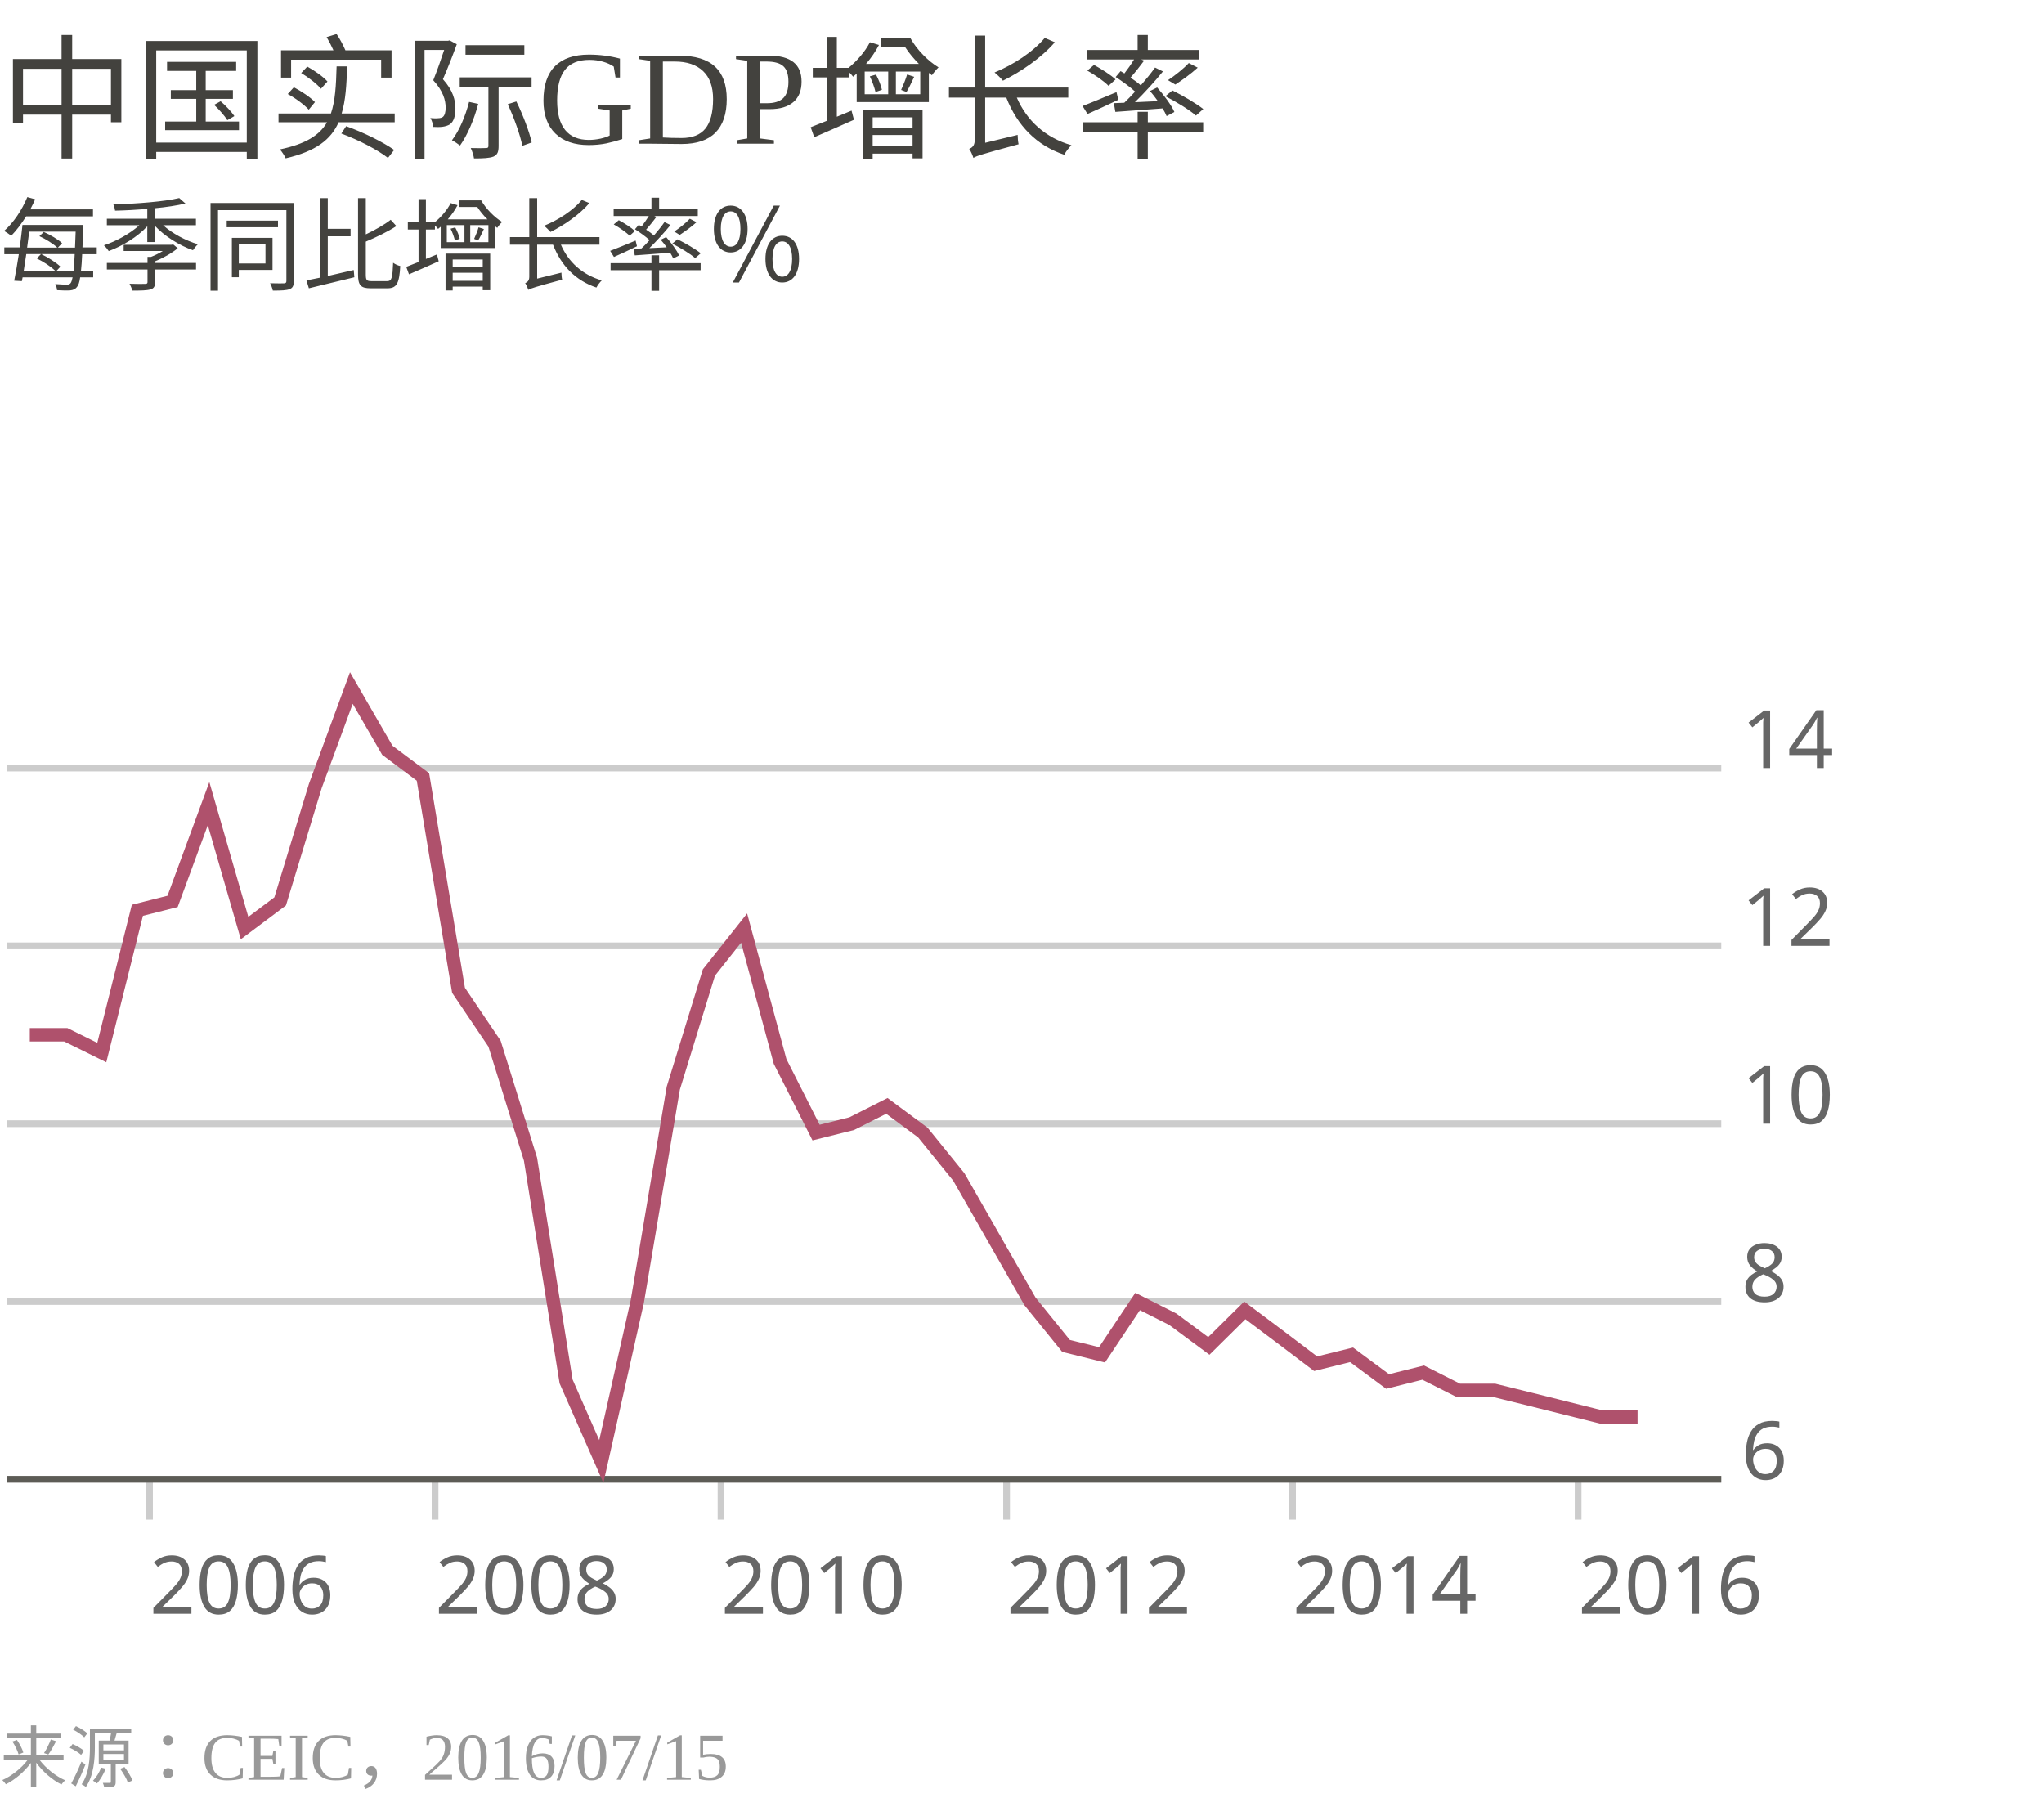
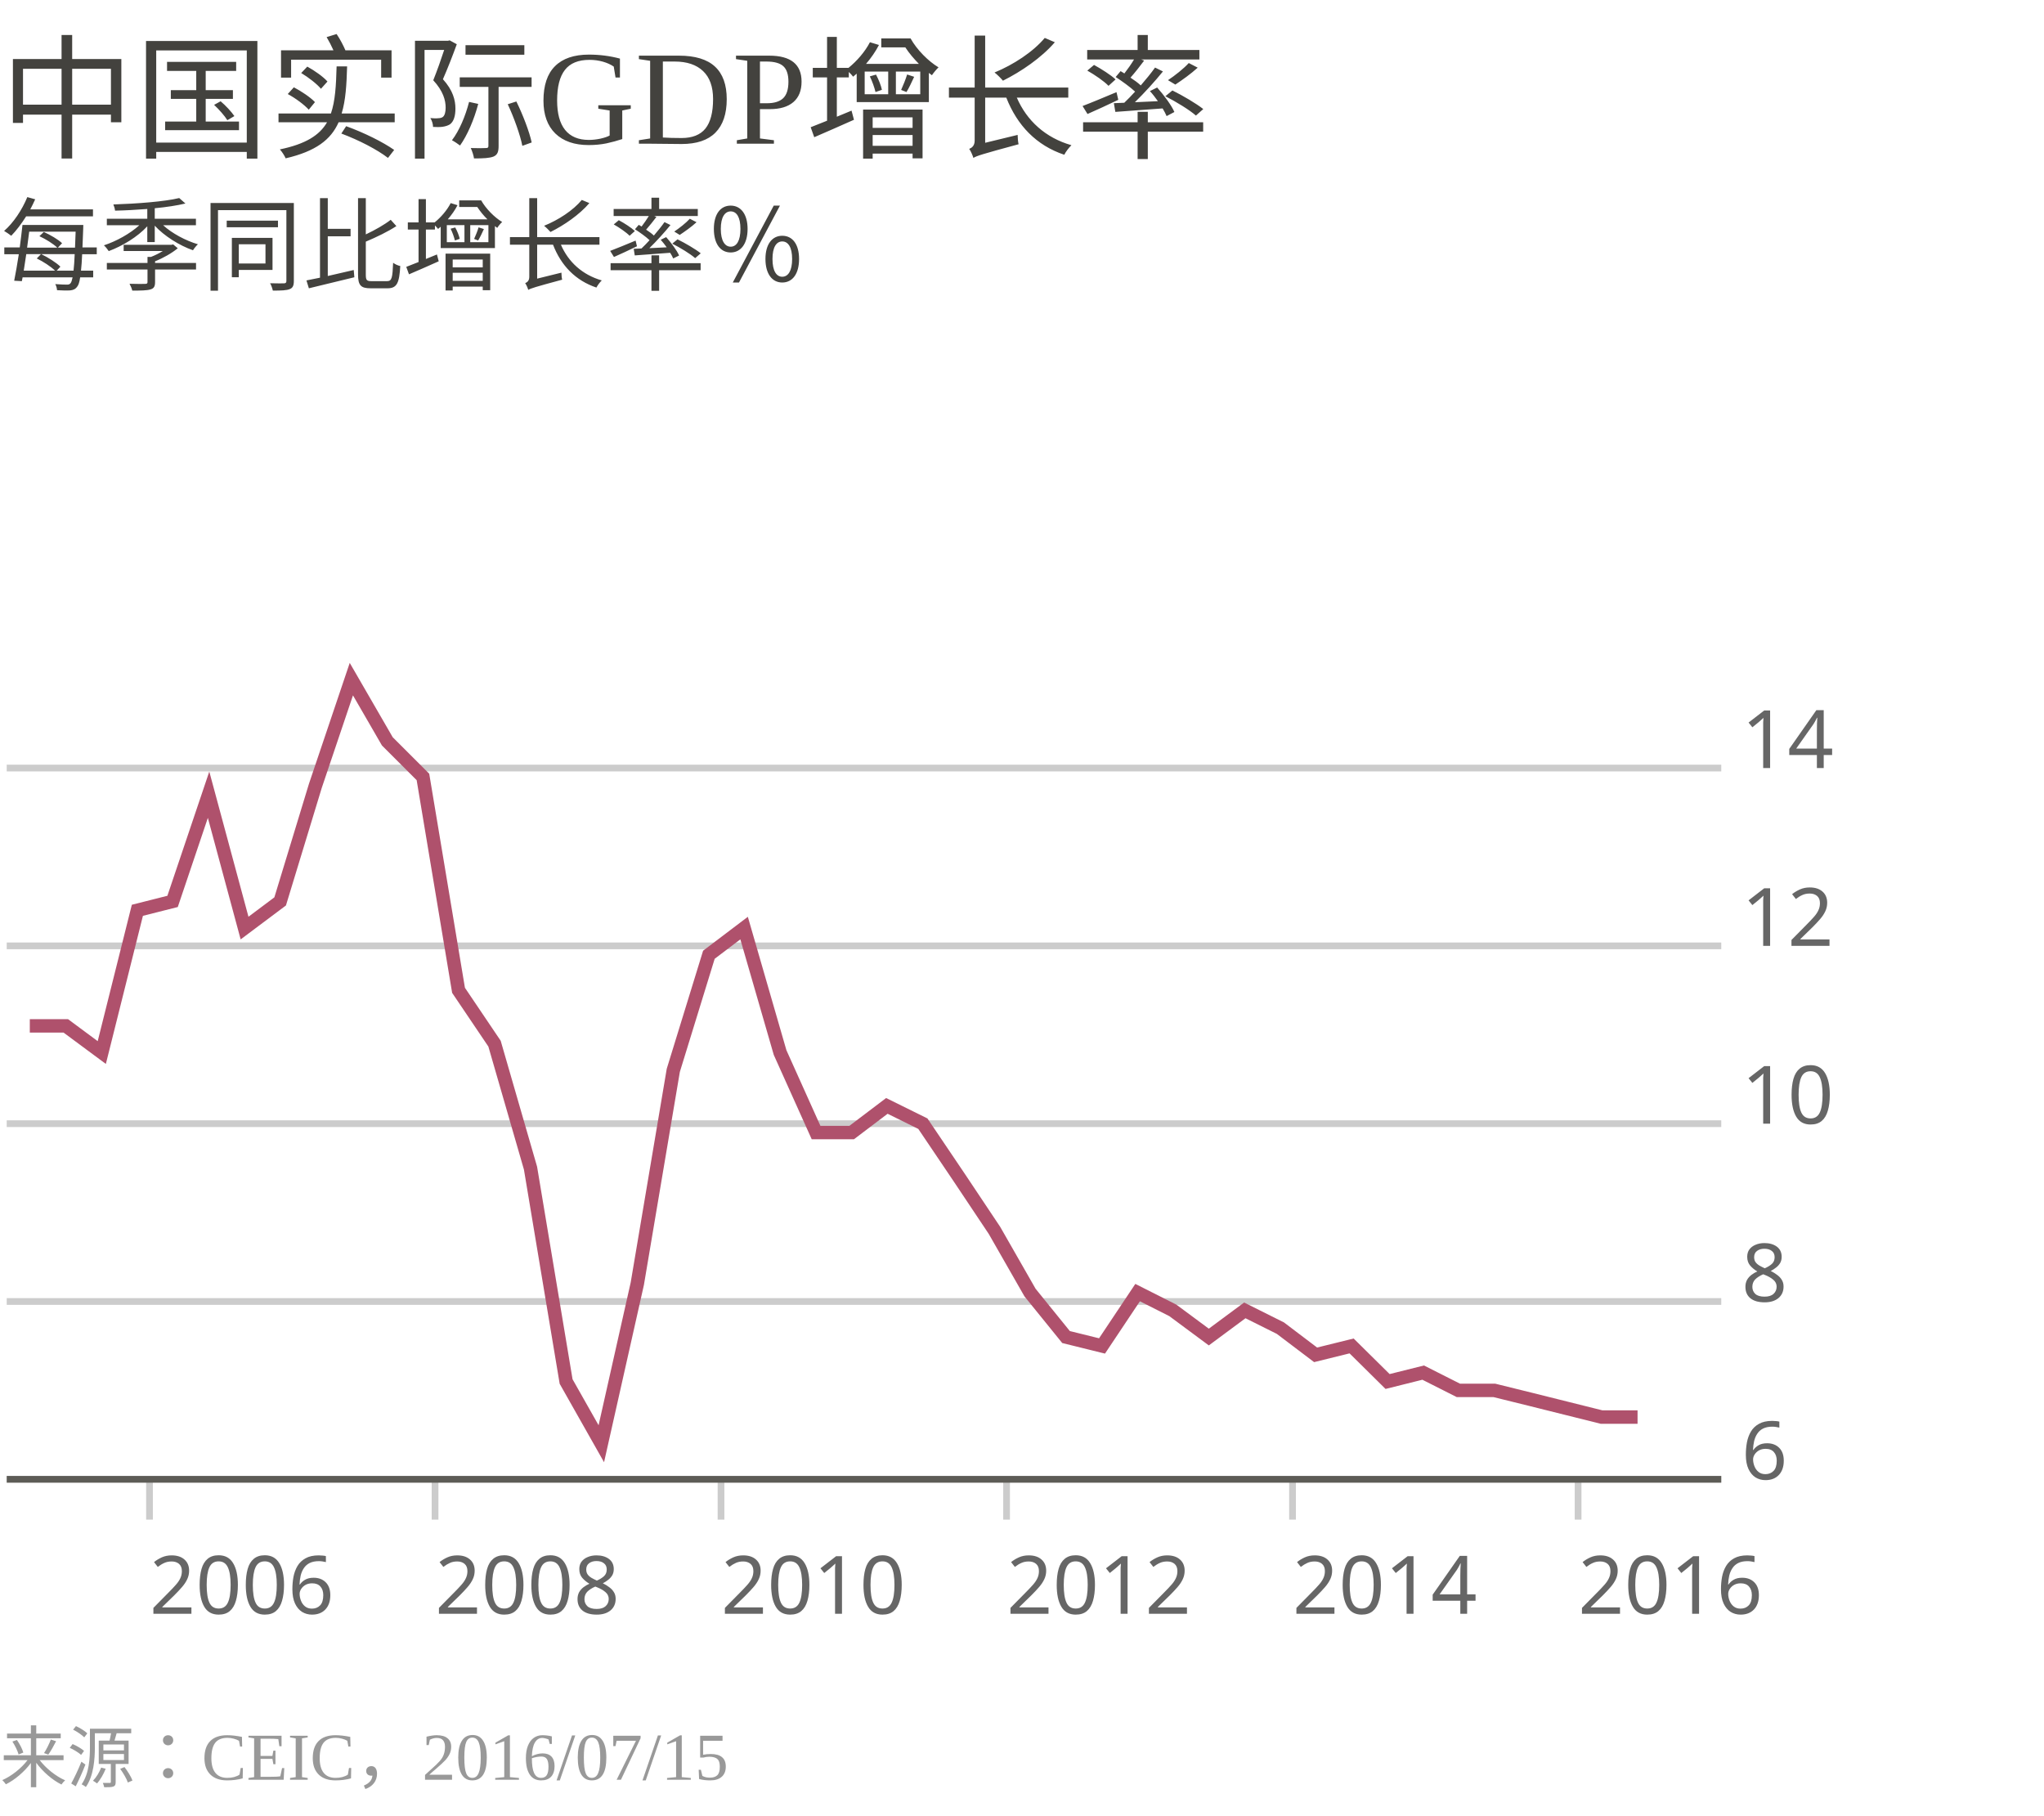
<svg xmlns="http://www.w3.org/2000/svg" viewBox="0 0 304 270">
  <text class="chart-title" fill="#43423e" font-size="20" y="22">中国实际GDP增长率</text>
  <text class="chart-subtitle" fill="#43423e" font-size="15" y="42">每季同比增长率％</text>
  <text class="chart-source" font-size="10" fill-opacity="0.4" y="265">来源：CEIC，2016/07/15</text>
  <g transform="translate(1,100)">
    <g transform="translate(0,120)" class="x axis">
      <g class="tick" style="" transform="translate(21.23546,0)">
        <line y2="6" x2="0" fill="none" stroke="#000" stroke-opacity="0.2" />
        <text dy="0" style="" y="20" x="0" font-family="MetricWeb,sans-serif" fill-opacity="0.6" font-size="12" text-anchor="start">2006</text>
      </g>
      <g class="tick" style="" transform="translate(63.70637,0)">
        <line y2="6" x2="0" fill="none" stroke="#000" stroke-opacity="0.2" />
        <text dy="0" style="" y="20" x="0" font-family="MetricWeb,sans-serif" fill-opacity="0.6" font-size="12" text-anchor="start">2008</text>
      </g>
      <g class="tick" style="" transform="translate(106.2355,0)">
        <line y2="6" x2="0" fill="none" stroke="#000" stroke-opacity="0.2" />
        <text dy="0" style="" y="20" x="0" font-family="MetricWeb,sans-serif" fill-opacity="0.6" font-size="12" text-anchor="start">2010</text>
      </g>
      <g class="tick" style="" transform="translate(148.7064,0)">
        <line y2="6" x2="0" fill="none" stroke="#000" stroke-opacity="0.2" />
        <text dy="0" style="" y="20" x="0" font-family="MetricWeb,sans-serif" fill-opacity="0.6" font-size="12" text-anchor="start">2012</text>
      </g>
      <g class="tick" style="" transform="translate(191.2355,0)">
        <line y2="6" x2="0" fill="none" stroke="#000" stroke-opacity="0.2" />
        <text dy="0" style="" y="20" x="0" font-family="MetricWeb,sans-serif" fill-opacity="0.6" font-size="12" text-anchor="start">2014</text>
      </g>
      <g class="tick" style="" transform="translate(233.7064,0)">
        <line y2="6" x2="0" fill="none" stroke="#000" stroke-opacity="0.2" />
        <text dy="0" style="" y="20" x="0" font-family="MetricWeb,sans-serif" fill-opacity="0.6" font-size="12" text-anchor="start">2016</text>
      </g>
      <path class="domain" d="M0,0V0H255V0" fill="none" stroke="#74736c" />
    </g>
    <g transform="translate(255,0)" class="y axis">
      <g class="tick" style="" transform="translate(0,120)">
        <line x2="-255" y2="0" fill="none" stroke="#000" stroke-opacity="0.2" />
        <text dy="0" style="text-anchor: start;" x="3" y="0" font-family="MetricWeb,sans-serif" fill-opacity="0.6" font-size="12">6</text>
      </g>
      <g class="tick" style="" transform="translate(0,93.55556)">
        <line x2="-255" y2="0" fill="none" stroke="#000" stroke-opacity="0.2" />
        <text dy="0" style="text-anchor: start;" x="3" y="0" font-family="MetricWeb,sans-serif" fill-opacity="0.6" font-size="12">8</text>
      </g>
      <g class="tick" style="" transform="translate(0,67.11111)">
        <line x2="-255" y2="0" fill="none" stroke="#000" stroke-opacity="0.2" />
        <text dy="0" style="text-anchor: start;" x="3" y="0" font-family="MetricWeb,sans-serif" fill-opacity="0.6" font-size="12">10</text>
      </g>
      <g class="tick" style="" transform="translate(0,40.66667)">
        <line x2="-255" y2="0" fill="none" stroke="#000" stroke-opacity="0.2" />
        <text dy="0" style="text-anchor: start;" x="3" y="0" font-family="MetricWeb,sans-serif" fill-opacity="0.6" font-size="12">12</text>
      </g>
      <g class="tick" style="" transform="translate(0,14.22222)">
        <line x2="-255" y2="0" fill="none" stroke="#000" stroke-opacity="0.2" />
        <text dy="0" style="text-anchor: start;" x="3" y="0" font-family="MetricWeb,sans-serif" fill-opacity="0.6" font-size="12">14</text>
      </g>
      <path class="domain" d="M-255,1H0V120H-255" fill="none" stroke="#000" stroke-opacity="0" />
    </g>
    <g>
-       <path d="M3.433,53.889L8.785,53.889L14.138,56.533L19.432,35.378L24.668,34.056L30.021,19.511L35.373,38.022L40.667,34.056L45.903,16.867L51.256,2.322L56.608,11.578L61.903,15.544L67.197,47.278L72.55,55.211L77.902,72.4L83.196,105.456L88.433,117.356L93.785,93.556L99.138,61.822L104.432,44.633L109.668,38.022L115.021,57.856L120.373,68.433L125.667,67.111L130.903,64.467L136.256,68.433L141.608,75.044L146.903,84.3L152.197,93.556L157.55,100.167L162.902,101.489L168.196,93.556L173.433,96.2L178.785,100.167L184.138,94.878L189.432,98.844L194.668,102.811L200.021,101.489L205.373,105.456L210.667,104.133L215.903,106.778L221.256,106.778L226.608,108.1L231.903,109.422L237.197,110.744L242.55,110.744" stroke-width="2" fill="none" stroke="#af516c" />
+       <path d="M3.433,52.567L8.785,52.567L14.138,56.533L19.432,35.378L24.668,34.056L30.021,18.189L35.373,38.022L40.667,34.056L45.903,16.867L51.256,1L56.608,10.256L61.903,15.544L67.197,47.278L72.55,55.211L77.902,73.722L83.196,105.456L88.433,114.711L93.785,90.911L99.138,59.178L104.432,41.989L109.668,38.022L115.021,56.533L120.373,68.433L125.667,68.433L130.903,64.467L136.256,67.111L141.608,75.044L146.903,82.978L152.197,92.233L157.55,98.844L162.902,100.167L168.196,92.233L173.433,94.878L178.785,98.844L184.138,94.878L189.432,97.522L194.668,101.489L200.021,100.167L205.373,105.456L210.667,104.133L215.903,106.778L221.256,106.778L226.608,108.1L231.903,109.422L237.197,110.744L242.55,110.744" stroke-width="2" fill="none" stroke="#af516c" />
    </g>
  </g>
</svg>
